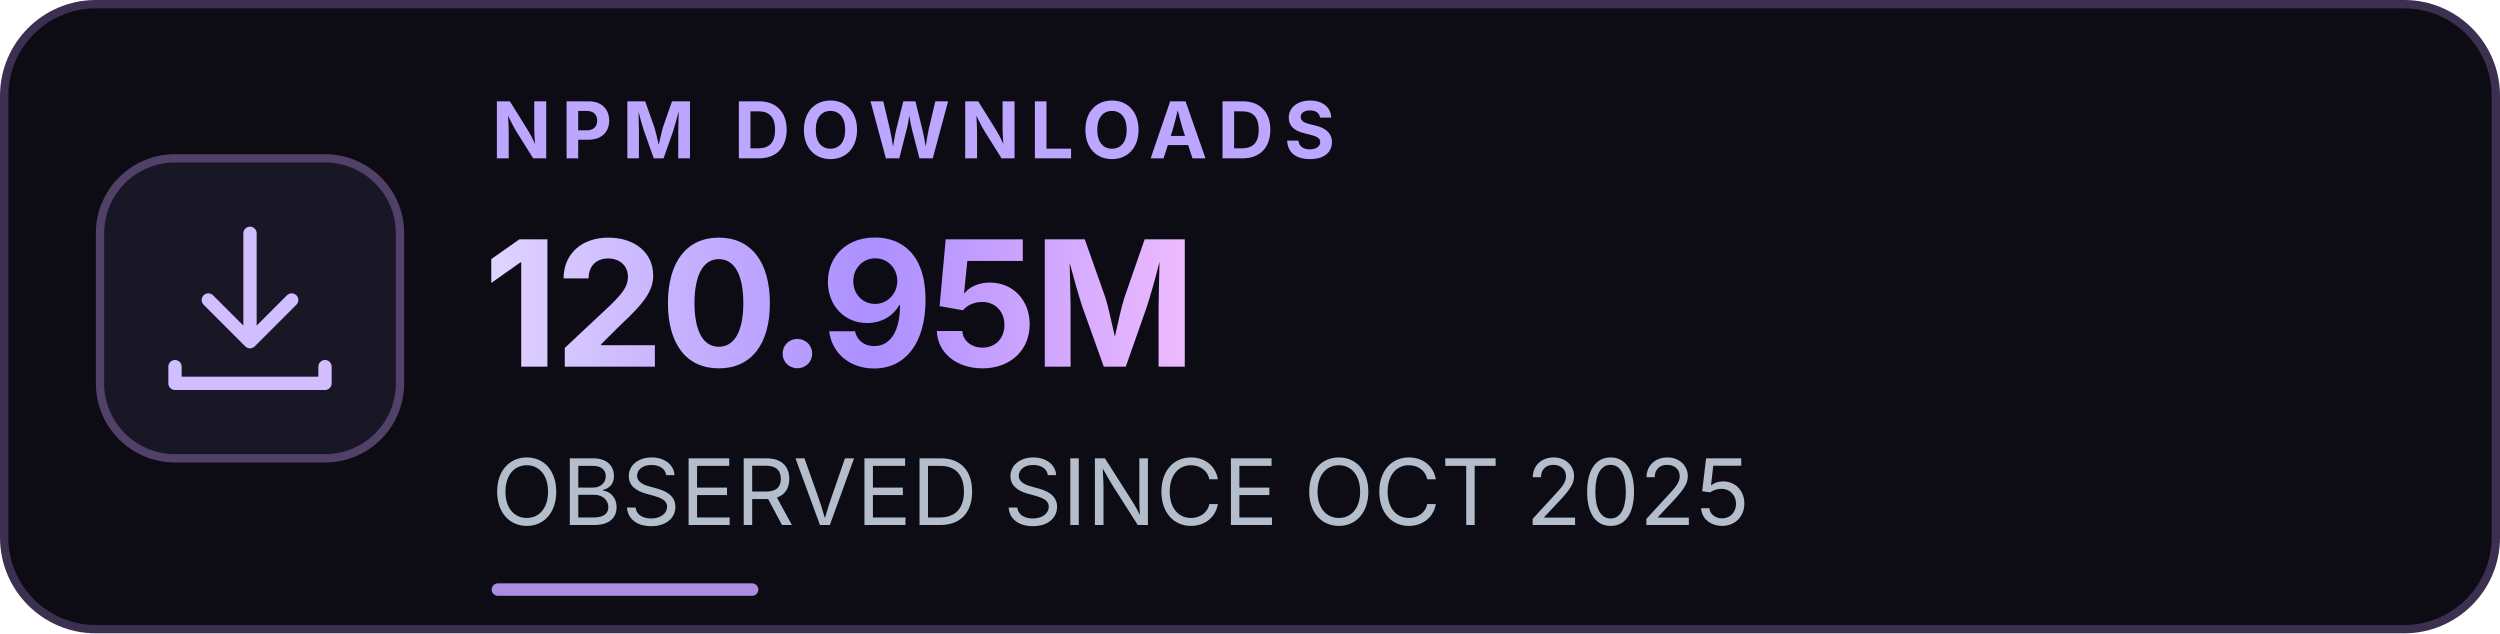
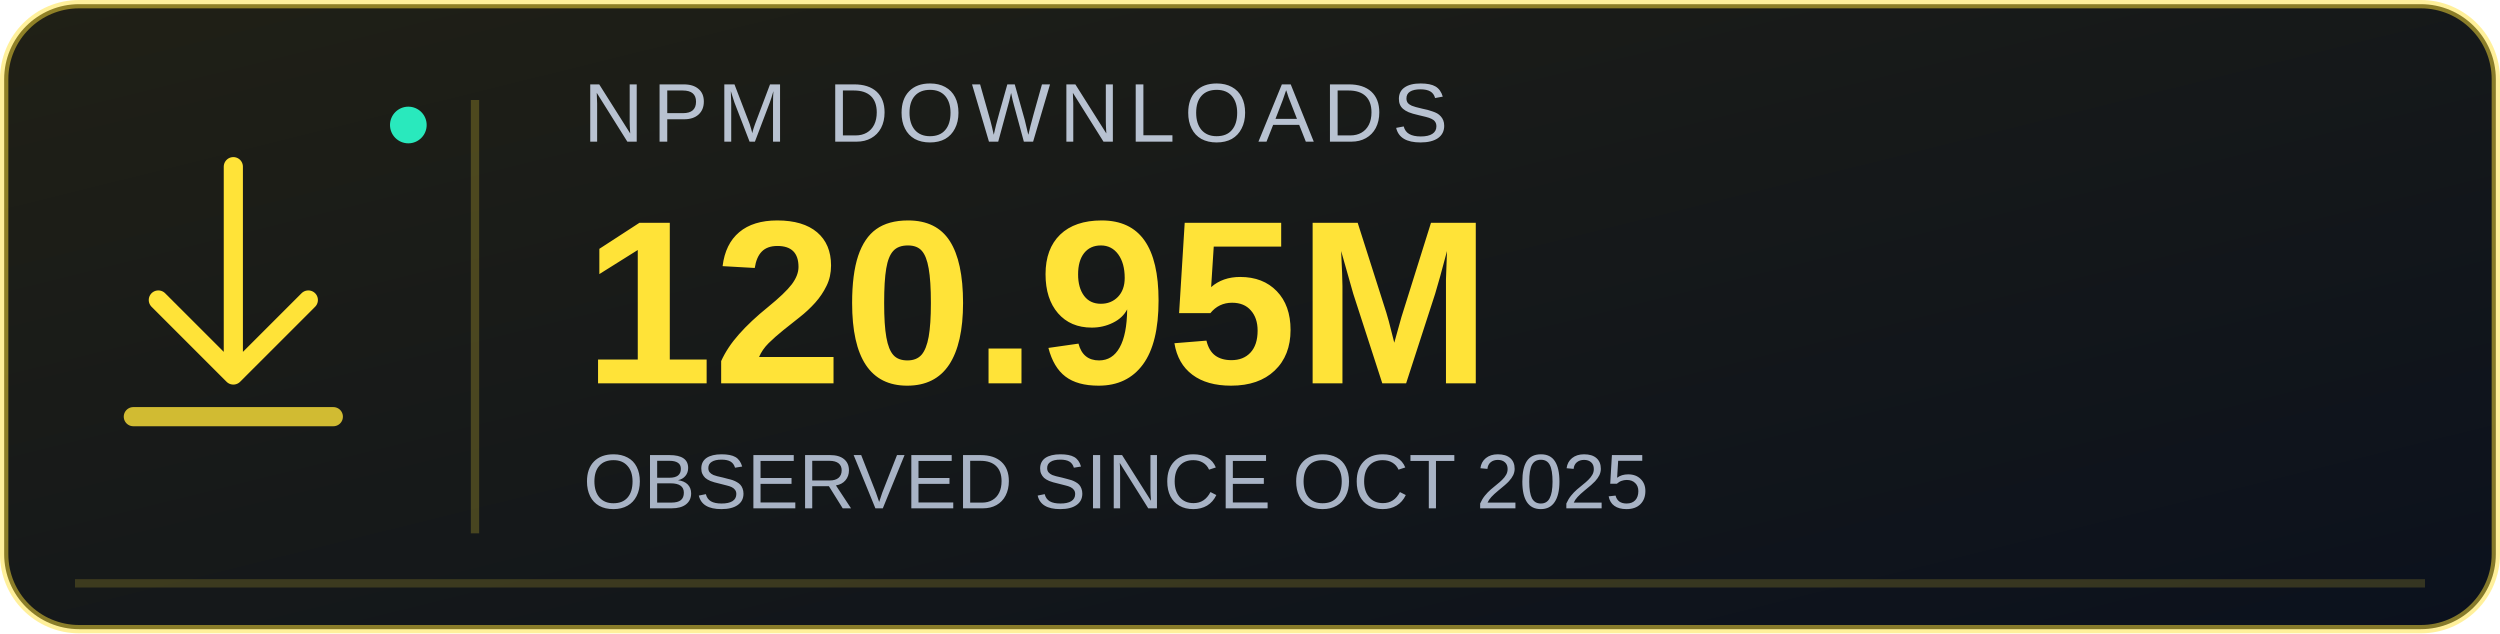
- <svg xmlns="http://www.w3.org/2000/svg" width="300" height="76" viewBox="0 0 300 76" role="img" aria-labelledby="title desc">
+ <svg xmlns="http://www.w3.org/2000/svg" width="300" height="76" viewBox="0 0 300 76" role="img" aria-labelledby="t d">
  <defs>
-     <linearGradient id="heading">
-       <stop stop-color="#e0d4ff" />
-       <stop offset=".55" stop-color="#ac8fff" />
-       <stop offset="1" stop-color="#edbaff" />
+     <linearGradient id="bg" x2="1" y2="1">
+       <stop stop-color="#202016" />
+       <stop offset="1" stop-color="#0b111d" />
+     </linearGradient>
+     <linearGradient id="line">
+       <stop stop-color="#ffe338" />
+       <stop offset="1" stop-color="#29e9bd" />
    </linearGradient>
  </defs>
-   <style>@media(prefers-reduced-motion:no-preference){.draw{animation:draw 5.2s ease-in-out infinite;transform-box:fill-box;transform-origin:left center}.focus{animation:focus 5.2s ease-in-out infinite}@keyframes draw{0%{transform:scaleX(.15)}55%,100%{transform:scaleX(1)}}@keyframes focus{0%,100%{opacity:.6}45%,75%{opacity:1}}}</style>
-   <g font-family="Inter,Arial,sans-serif">
-     <rect x="0.5" y="0.5" width="299" height="75" rx="11" fill="#0d0c14" stroke="#3b304f" />
-     <rect x="12" y="19" width="36" height="36" rx="9" fill="#191626" stroke="#514067" />
-     <path transform="translate(18 25)" d="M12 3v13m-5-5 5 5 5-5 M3 19v2h18v-2" fill="none" stroke="#d1beff" stroke-width="1.6" stroke-linecap="round" stroke-linejoin="round" />
-     <text x="59" y="19" font-size="9.4" font-weight="700" letter-spacing="1.2" fill="#bca6ff">NPM DOWNLOADS</text>
-     <text x="58" y="44" font-size="21" font-weight="700" letter-spacing="-0.55" fill="url(#heading)">120.95M</text>
-     <text x="59" y="63" font-size="11" font-weight="400" letter-spacing="0" fill="#b3bdcc">OBSERVED SINCE OCT 2025</text>
-     <g class="draw">
-       <rect x="59" y="70" width="32" height="1.5" rx="0.75" fill="#aa8de1" stroke="none" />
-     </g>
+   <style>text{font-family:Arial,Helvetica,sans-serif}
+ .pulse{animation:pulse 3.5s ease-in-out infinite}
+ .scan{stroke-dasharray:35 240;animation:scan 7s linear infinite}
+ @keyframes pulse{0%,100%{opacity:.4}50%{opacity:1}}
+ @keyframes scan{to{stroke-dashoffset:-550}}
+ @media(prefers-reduced-motion:reduce){*{animation:none!important}}
+ </style>
+   <rect x=".5" y=".5" width="299" height="75" rx="9" fill="url(#bg)" stroke="#ffe338" stroke-opacity=".5" />
+   <path d="M57 12V64" stroke="#ffe338" stroke-opacity=".22" />
+   <g transform="translate(14 20)" fill="none" stroke="#ffe338" stroke-width="2.3" stroke-linecap="round" stroke-linejoin="round">
+     <path d="M14 0V24M5 16l9 9 9-9" />
+     <path d="M2 30H26" opacity=".8" />
  </g>
+   <circle class="pulse" cx="49" cy="15" r="2.2" fill="#29e9bd" />
+   <text x="70" y="17" fill="#b8c2d1" font-size="10" letter-spacing="1.1">NPM DOWNLOADS</text>
+   <text x="70" y="46" fill="#ffe338" font-size="28" font-weight="700">120.95M</text>
+   <text x="70" y="61" fill="#a8b3c5" font-size="9.3">OBSERVED SINCE OCT 2025</text>
+   <path d="M9 70H291" stroke="#ffe338" stroke-opacity=".17" />
+   <path class="scan" d="M9 70H291" stroke="url(#line)" stroke-width="1.5" />
</svg>
